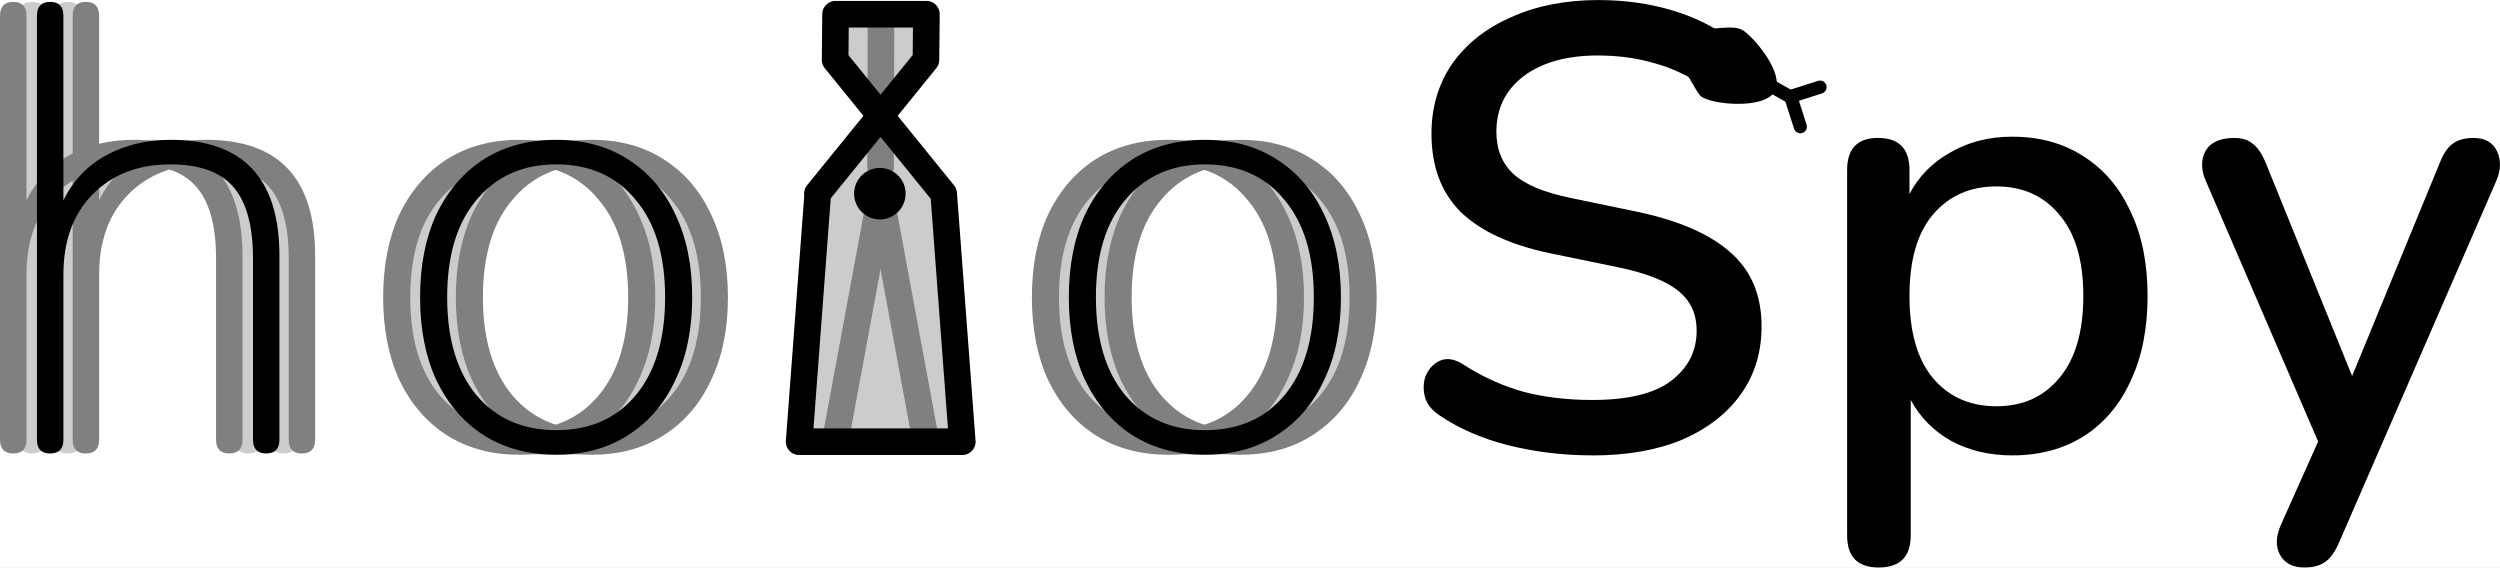
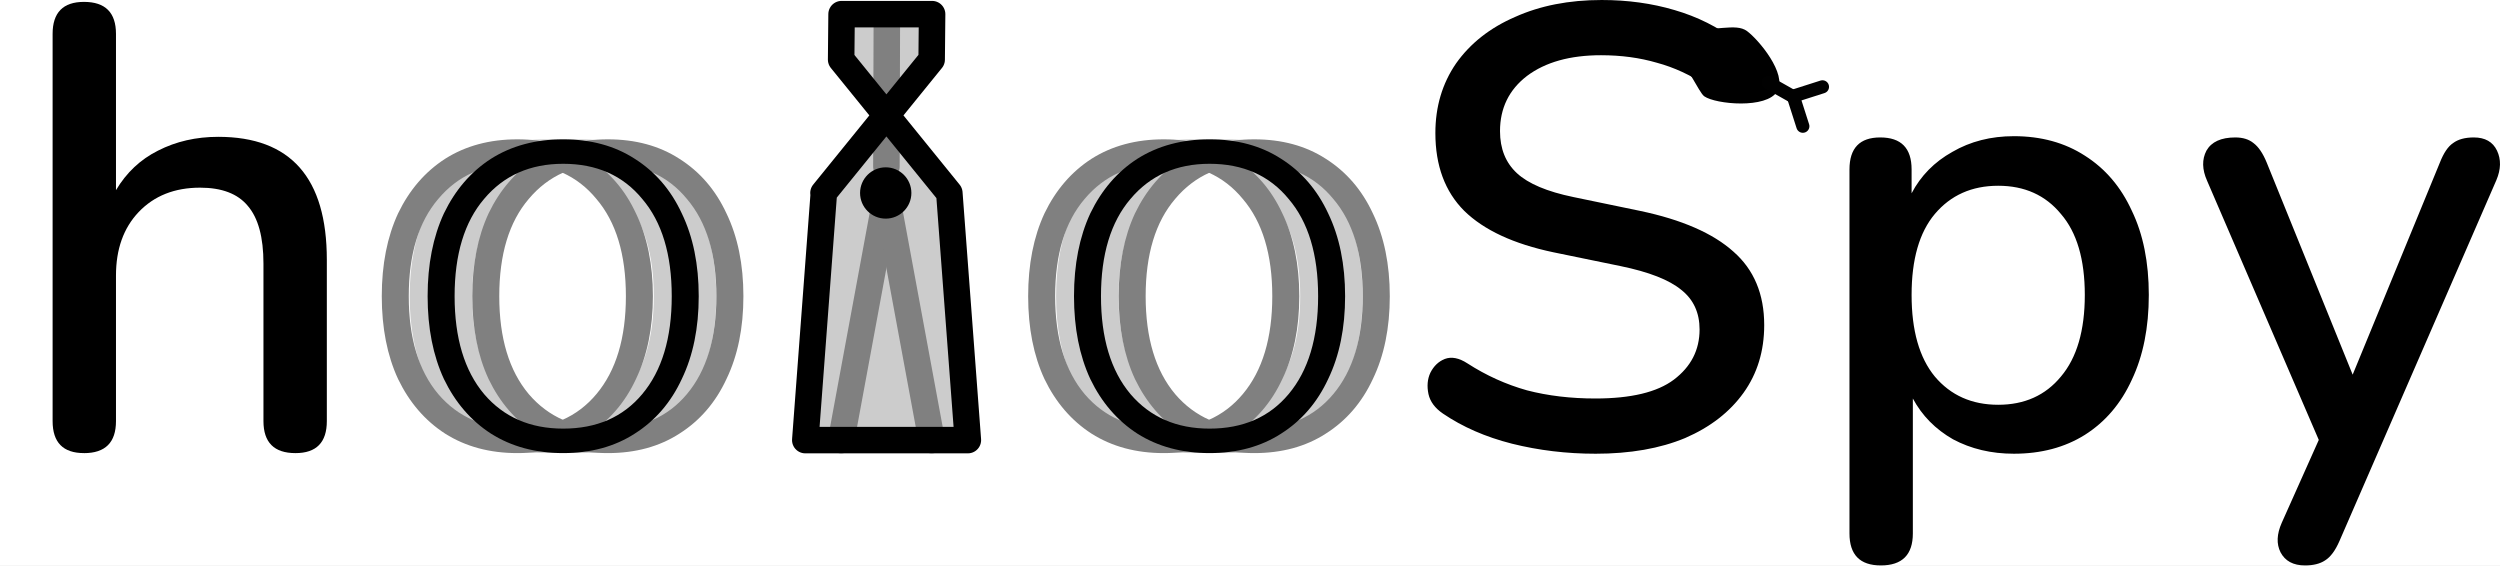
- <svg xmlns="http://www.w3.org/2000/svg" width="145.629mm" height="33.057mm" viewBox="0 0 145.629 33.057" version="1.1" id="svg1">
+ <svg xmlns="http://www.w3.org/2000/svg" width="146.158mm" height="33.057mm" viewBox="0 0 146.158 33.057" version="1.1" id="svg1">
  <defs id="defs1" />
-   <g id="layer1" transform="translate(-32.27917,-132.0271)">
-     <rect style="fill:#ffffff;stroke:none;stroke-width:1.536;stroke-linecap:round" id="rect18-1" width="145.629" height="33.057" x="32.279" y="132.027" />
-     <path style="font-weight:200;font-size:138.667px;line-height:1.25;font-family:Nunito;-inkscape-font-specification:'Nunito Ultra-Light';fill:#cccccc;stroke-width:0.265" d="m 36.225,158.443 c -0.514,0 -0.77,-0.269 -0.77,-0.807 v -24.692 c 0,-0.538 0.257,-0.807 0.77,-0.807 0.514,0 0.77,0.269 0.77,0.807 v 10.75 c 0.587,-1.174 1.431,-2.055 2.532,-2.642 1.101,-0.587 2.336,-0.881 3.706,-0.881 4.231,0 6.347,2.25 6.347,6.751 v 10.713 c 0,0.538 -0.257,0.807 -0.77,0.807 -0.514,0 -0.77,-0.269 -0.77,-0.807 v -10.566 c 0,-1.883 -0.379,-3.265 -1.137,-4.146 -0.758,-0.881 -1.981,-1.321 -3.669,-1.321 -1.883,0 -3.4,0.587 -4.549,1.761 -1.125,1.15 -1.688,2.703 -1.688,4.66 v 9.613 c 0,0.538 -0.257,0.807 -0.77,0.807 z m 29.474,0.073 c -1.614,0 -3.021,-0.379 -4.219,-1.137 -1.174,-0.758 -2.091,-1.822 -2.752,-3.192 -0.636,-1.37 -0.954,-2.984 -0.954,-4.843 0,-1.859 0.318,-3.473 0.954,-4.843 0.66,-1.37 1.578,-2.434 2.752,-3.192 1.199,-0.758 2.605,-1.137 4.219,-1.137 1.614,0 3.008,0.379 4.183,1.137 1.199,0.758 2.116,1.822 2.752,3.192 0.66,1.37 0.991,2.984 0.991,4.843 0,1.859 -0.33,3.473 -0.991,4.843 -0.636,1.37 -1.553,2.434 -2.752,3.192 -1.174,0.758 -2.568,1.137 -4.183,1.137 z m 0,-1.431 c 1.957,0 3.498,-0.673 4.623,-2.018 1.15,-1.37 1.724,-3.278 1.724,-5.723 0,-2.446 -0.575,-4.342 -1.724,-5.687 -1.125,-1.37 -2.666,-2.055 -4.623,-2.055 -1.932,0 -3.473,0.685 -4.623,2.055 -1.15,1.345 -1.724,3.241 -1.724,5.687 0,2.446 0.575,4.354 1.724,5.723 1.15,1.345 2.691,2.018 4.623,2.018 z m 37.79,1.431 c -1.614,0 -3.021,-0.379 -4.219,-1.137 -1.174,-0.758 -2.091,-1.822 -2.752,-3.192 -0.636,-1.37 -0.954,-2.984 -0.954,-4.843 0,-1.859 0.318,-3.473 0.954,-4.843 0.66,-1.37 1.578,-2.434 2.752,-3.192 1.198,-0.758 2.605,-1.137 4.219,-1.137 1.614,0 3.008,0.379 4.183,1.137 1.199,0.758 2.116,1.822 2.752,3.192 0.66,1.37 0.991,2.984 0.991,4.843 0,1.859 -0.33,3.473 -0.991,4.843 -0.636,1.37 -1.553,2.434 -2.752,3.192 -1.174,0.758 -2.568,1.137 -4.183,1.137 z m 0,-1.431 c 1.957,0 3.498,-0.673 4.623,-2.018 1.15,-1.37 1.724,-3.278 1.724,-5.723 0,-2.446 -0.575,-4.342 -1.724,-5.687 -1.125,-1.37 -2.666,-2.055 -4.623,-2.055 -1.932,0 -3.473,0.685 -4.623,2.055 -1.15,1.345 -1.724,3.241 -1.724,5.687 0,2.446 0.575,4.354 1.724,5.723 1.15,1.345 2.691,2.018 4.623,2.018 z" id="text4-3-8-3-1-63-4-5-9" aria-label="h o  o" />
-     <path style="font-weight:200;font-size:138.667px;line-height:1.25;font-family:Nunito;-inkscape-font-specification:'Nunito Ultra-Light';fill:#cccccc;stroke-width:0.265" d="m 34.152,158.443 c -0.514,0 -0.77,-0.269 -0.77,-0.807 V 132.944 c 0,-0.538 0.257,-0.807 0.77,-0.807 0.514,0 0.77,0.269 0.77,0.807 v 10.75 c 0.587,-1.174 1.431,-2.055 2.532,-2.642 1.101,-0.587 2.336,-0.881 3.706,-0.881 4.231,0 6.347,2.25 6.347,6.751 v 10.713 c 0,0.538 -0.257,0.807 -0.77,0.807 -0.514,0 -0.77,-0.269 -0.77,-0.807 v -10.566 c 0,-1.883 -0.379,-3.265 -1.137,-4.146 -0.758,-0.881 -1.981,-1.321 -3.669,-1.321 -1.883,0 -3.4,0.587 -4.549,1.761 -1.125,1.15 -1.688,2.703 -1.688,4.659 v 9.613 c 0,0.538 -0.257,0.807 -0.77,0.807 z m 29.474,0.073 c -1.614,0 -3.021,-0.379 -4.219,-1.137 -1.174,-0.758 -2.091,-1.822 -2.752,-3.192 -0.636,-1.37 -0.954,-2.984 -0.954,-4.843 0,-1.859 0.318,-3.473 0.954,-4.843 0.66,-1.37 1.578,-2.434 2.752,-3.192 1.199,-0.758 2.605,-1.137 4.219,-1.137 1.614,0 3.008,0.379 4.183,1.137 1.199,0.758 2.116,1.822 2.752,3.192 0.66,1.37 0.991,2.984 0.991,4.843 0,1.859 -0.33,3.473 -0.991,4.843 -0.636,1.37 -1.553,2.434 -2.752,3.192 -1.174,0.758 -2.568,1.137 -4.183,1.137 z m 0,-1.431 c 1.957,0 3.498,-0.673 4.623,-2.018 1.15,-1.37 1.724,-3.278 1.724,-5.723 0,-2.446 -0.575,-4.341 -1.724,-5.687 -1.125,-1.37 -2.666,-2.055 -4.623,-2.055 -1.932,0 -3.473,0.685 -4.623,2.055 -1.15,1.345 -1.724,3.241 -1.724,5.687 0,2.446 0.575,4.354 1.724,5.723 1.15,1.345 2.691,2.018 4.623,2.018 z m 37.79,1.431 c -1.614,0 -3.021,-0.379 -4.219,-1.137 -1.174,-0.758 -2.091,-1.822 -2.752,-3.192 -0.636,-1.37 -0.954,-2.984 -0.954,-4.843 0,-1.859 0.318,-3.473 0.954,-4.843 0.66,-1.37 1.578,-2.434 2.752,-3.192 1.198,-0.758 2.605,-1.137 4.219,-1.137 1.614,0 3.009,0.379 4.183,1.137 1.199,0.758 2.116,1.822 2.752,3.192 0.66,1.37 0.991,2.984 0.991,4.843 0,1.859 -0.33,3.473 -0.991,4.843 -0.636,1.37 -1.553,2.434 -2.752,3.192 -1.174,0.758 -2.568,1.137 -4.183,1.137 z m 0,-1.431 c 1.957,0 3.498,-0.673 4.623,-2.018 1.15,-1.37 1.724,-3.278 1.724,-5.723 0,-2.446 -0.575,-4.341 -1.724,-5.687 -1.125,-1.37 -2.666,-2.055 -4.623,-2.055 -1.932,0 -3.473,0.685 -4.623,2.055 -1.15,1.345 -1.724,3.241 -1.724,5.687 0,2.446 0.575,4.354 1.724,5.723 1.15,1.345 2.691,2.018 4.623,2.018 z" id="text4-3-8-3-1-63-4-5-7" aria-label="h o  o" />
-     <path style="font-weight:200;font-size:138.667px;line-height:1.25;font-family:Nunito;-inkscape-font-specification:'Nunito Ultra-Light';fill:#808080;stroke-width:0.265" d="m 33.05,158.443 c -0.514,0 -0.77,-0.269 -0.77,-0.807 v -24.692 c 0,-0.538 0.257,-0.807 0.77,-0.807 0.514,0 0.77,0.269 0.77,0.807 v 10.75 c 0.587,-1.174 1.431,-2.055 2.532,-2.642 1.101,-0.587 2.336,-0.881 3.706,-0.881 4.231,0 6.347,2.25 6.347,6.751 v 10.713 c 0,0.538 -0.257,0.807 -0.77,0.807 -0.514,0 -0.77,-0.269 -0.77,-0.807 v -10.566 c 0,-1.883 -0.379,-3.265 -1.137,-4.146 -0.758,-0.881 -1.981,-1.321 -3.669,-1.321 -1.883,0 -3.4,0.587 -4.549,1.761 -1.125,1.15 -1.688,2.703 -1.688,4.66 v 9.613 c 0,0.538 -0.257,0.807 -0.77,0.807 z m 29.474,0.073 c -1.614,0 -3.021,-0.379 -4.219,-1.137 -1.174,-0.758 -2.091,-1.822 -2.752,-3.192 -0.636,-1.37 -0.954,-2.984 -0.954,-4.843 0,-1.859 0.318,-3.473 0.954,-4.843 0.66,-1.37 1.578,-2.434 2.752,-3.192 1.199,-0.758 2.605,-1.137 4.219,-1.137 1.614,0 3.008,0.379 4.183,1.137 1.199,0.758 2.116,1.822 2.752,3.192 0.66,1.37 0.991,2.984 0.991,4.843 0,1.859 -0.33,3.473 -0.991,4.843 -0.636,1.37 -1.553,2.434 -2.752,3.192 -1.174,0.758 -2.568,1.137 -4.183,1.137 z m 0,-1.431 c 1.957,0 3.498,-0.673 4.623,-2.018 1.15,-1.37 1.724,-3.278 1.724,-5.723 0,-2.446 -0.575,-4.342 -1.724,-5.687 -1.125,-1.37 -2.666,-2.055 -4.623,-2.055 -1.932,0 -3.473,0.685 -4.623,2.055 -1.15,1.345 -1.724,3.241 -1.724,5.687 0,2.446 0.575,4.354 1.724,5.723 1.15,1.345 2.691,2.018 4.623,2.018 z m 37.79,1.431 c -1.614,0 -3.021,-0.379 -4.219,-1.137 -1.174,-0.758 -2.091,-1.822 -2.752,-3.192 -0.636,-1.37 -0.954,-2.984 -0.954,-4.843 0,-1.859 0.318,-3.473 0.954,-4.843 0.66,-1.37 1.578,-2.434 2.752,-3.192 1.198,-0.758 2.605,-1.137 4.219,-1.137 1.614,0 3.008,0.379 4.183,1.137 1.199,0.758 2.116,1.822 2.752,3.192 0.66,1.37 0.991,2.984 0.991,4.843 0,1.859 -0.33,3.473 -0.991,4.843 -0.636,1.37 -1.553,2.434 -2.752,3.192 -1.174,0.758 -2.568,1.137 -4.183,1.137 z m 0,-1.431 c 1.957,0 3.498,-0.673 4.623,-2.018 1.15,-1.37 1.724,-3.278 1.724,-5.723 0,-2.446 -0.575,-4.342 -1.724,-5.687 -1.125,-1.37 -2.666,-2.055 -4.623,-2.055 -1.932,0 -3.473,0.685 -4.623,2.055 -1.15,1.345 -1.724,3.241 -1.724,5.687 0,2.446 0.575,4.354 1.724,5.723 1.15,1.345 2.691,2.018 4.623,2.018 z" id="text4-3-8-3-1-63-4-5" aria-label="h o  o" />
-     <path style="font-weight:200;font-size:138.667px;line-height:1.25;font-family:Nunito;-inkscape-font-specification:'Nunito Ultra-Light';fill:#808080;stroke-width:0.265" d="m 37.283,158.443 c -0.514,0 -0.77,-0.269 -0.77,-0.807 v -24.692 c 0,-0.538 0.257,-0.807 0.77,-0.807 0.514,0 0.77,0.269 0.77,0.807 v 10.75 c 0.587,-1.174 1.431,-2.055 2.532,-2.642 1.101,-0.587 2.336,-0.881 3.706,-0.881 4.231,0 6.347,2.25 6.347,6.751 v 10.713 c 0,0.538 -0.257,0.807 -0.77,0.807 -0.514,0 -0.77,-0.269 -0.77,-0.807 v -10.566 c 0,-1.883 -0.379,-3.265 -1.137,-4.146 -0.758,-0.881 -1.981,-1.321 -3.669,-1.321 -1.883,0 -3.4,0.587 -4.549,1.761 -1.125,1.15 -1.688,2.703 -1.688,4.66 v 9.613 c 0,0.538 -0.257,0.807 -0.77,0.807 z m 29.474,0.073 c -1.614,0 -3.021,-0.379 -4.219,-1.137 -1.174,-0.758 -2.091,-1.822 -2.752,-3.192 -0.636,-1.37 -0.954,-2.984 -0.954,-4.843 0,-1.859 0.318,-3.473 0.954,-4.843 0.66,-1.37 1.578,-2.434 2.752,-3.192 1.199,-0.758 2.605,-1.137 4.219,-1.137 1.614,0 3.008,0.379 4.183,1.137 1.199,0.758 2.116,1.822 2.752,3.192 0.66,1.37 0.991,2.984 0.991,4.843 0,1.859 -0.33,3.473 -0.991,4.843 -0.636,1.37 -1.553,2.434 -2.752,3.192 -1.174,0.758 -2.568,1.137 -4.183,1.137 z m 0,-1.431 c 1.957,0 3.498,-0.673 4.623,-2.018 1.15,-1.37 1.724,-3.278 1.724,-5.723 0,-2.446 -0.575,-4.342 -1.724,-5.687 -1.125,-1.37 -2.666,-2.055 -4.623,-2.055 -1.932,0 -3.473,0.685 -4.623,2.055 -1.15,1.345 -1.724,3.241 -1.724,5.687 0,2.446 0.575,4.354 1.724,5.723 1.15,1.345 2.691,2.018 4.623,2.018 z m 37.79,1.431 c -1.614,0 -3.021,-0.379 -4.219,-1.137 -1.174,-0.758 -2.091,-1.822 -2.752,-3.192 -0.636,-1.37 -0.954,-2.984 -0.954,-4.843 0,-1.859 0.318,-3.473 0.954,-4.843 0.66,-1.37 1.578,-2.434 2.752,-3.192 1.199,-0.758 2.605,-1.137 4.219,-1.137 1.614,0 3.009,0.379 4.183,1.137 1.198,0.758 2.116,1.822 2.752,3.192 0.66,1.37 0.991,2.984 0.991,4.843 0,1.859 -0.33,3.473 -0.991,4.843 -0.636,1.37 -1.553,2.434 -2.752,3.192 -1.174,0.758 -2.568,1.137 -4.183,1.137 z m 0,-1.431 c 1.957,0 3.498,-0.673 4.623,-2.018 1.15,-1.37 1.724,-3.278 1.724,-5.723 0,-2.446 -0.575,-4.342 -1.724,-5.687 -1.125,-1.37 -2.666,-2.055 -4.623,-2.055 -1.932,0 -3.473,0.685 -4.623,2.055 -1.15,1.345 -1.724,3.241 -1.724,5.687 0,2.446 0.575,4.354 1.724,5.723 1.15,1.345 2.691,2.018 4.623,2.018 z" id="text4-3-8-3-1-6-5-0-3" aria-label="h o  o" />
-     <g id="g3-6-6-6-8-9" transform="rotate(12.25223,394.6362,148.8929)" style="fill:#000000">
-       <path class="cls-3" d="m 139.107,192.586 c -0.384,1.151 -3.355,1.508 -4.104,1.195 -0.389,-0.161 -1.361,-1.686 -2.091,-1.686 -0.458,0 -0.587,-0.34 -0.965,-0.287 v -0.958 c 0.41,-0.029 1.162,-0.778 1.289,-0.794 1.564,-0.069 2.63,-0.878 3.395,-0.534 0.765,0.344 2.841,1.944 2.476,3.063 z" id="path14-8-4-2-1-4-1" style="fill:#000000;stroke-width:0.265" />
-       <path id="line14-0-3-9-5-3-2" style="stroke:#010101;stroke-width:0.767px;stroke-linecap:round;stroke-miterlimit:10" class="cls-4" d="m 138.483,192.203 1.564,0.484" />
-       <path id="line15-2-3-1-5-1-7" style="stroke:#010101;stroke-width:0.767px;stroke-linecap:round;stroke-miterlimit:10" class="cls-4" d="m 141.634,191.771 -1.587,0.915" />
-       <path id="line16-1-3-2-4-4-0" style="stroke:#010101;stroke-width:0.767px;stroke-linecap:round;stroke-miterlimit:10" class="cls-4" d="m 141.002,194.266 -0.915,-1.585" />
-     </g>
-     <g id="g2-93" style="fill:#000000" transform="matrix(0.2645833,0,0,0.2645833,38.36458,-25.66467)">
-       <g id="g4" transform="translate(3.2110628e-6,0.00184378)">
-         <path style="fill:#cccccc;stroke:#000000;stroke-width:1px;stroke-linecap:butt;stroke-linejoin:miter;stroke-opacity:1" d="m 160.718,598.596 h 20 l -0.097,10.044 -23.825,29.469 -4.097,54.604 h 35.922 l -4.097,-54.604 -23.903,-29.469 z" id="path1" />
-         <path style="fill:#000000;stroke:#808080;stroke-width:5.858;stroke-linecap:round;stroke-linejoin:miter;stroke-dasharray:none;stroke-opacity:1" d="m 170.862,632.782 0.097,-32.153" id="path2-0-2-6-2-5-2-6-6" />
-         <path style="fill:#000000;stroke:#808080;stroke-width:5.858;stroke-linecap:round;stroke-linejoin:miter;stroke-dasharray:none;stroke-opacity:1" d="m 160.862,693.244 10.097,-54.604" id="path2-0-2-7-5-0-7" />
-         <path style="fill:#000000;stroke:#808080;stroke-width:5.858;stroke-linecap:round;stroke-linejoin:miter;stroke-dasharray:none;stroke-opacity:1" d="m 180.862,693.244 -10.097,-54.604" id="path2-0-2-7-2-6-6-92" />
-         <path id="path1-4-2-7" style="stroke:#000000;stroke-width:3.157;stroke-linecap:round" d="m 174.803,638.64 a 4.091,4.091 0 0 1 -4.091,4.091 4.091,4.091 0 0 1 -4.091,-4.091 4.091,4.091 0 0 1 4.091,-4.091 4.091,4.091 0 0 1 4.091,4.091 z" />
-         <path id="path2-0-2-7-2-3-9-4-5-6-6-9" style="fill:#000000;stroke:#000000;stroke-width:5.858;stroke-linecap:round;stroke-linejoin:miter;stroke-dasharray:none;stroke-opacity:1" d="m 180.959,599.127 h -20 m -0.097,10.044 0.097,-10.044 m 19.903,10.044 0.097,-10.044 m 7.903,94.116 h -35.921 m -0.001,0 4.097,-54.604 m 31.825,54.604 -4.097,-54.604 m 0,0 -23.903,-29.469 m -3.903,29.469 23.903,-29.469" />
+   <g id="layer1" transform="translate(-89.42917,-160.8667)">
+     <g id="g2" transform="translate(-128.7882,-162.7188)">
+       <rect style="fill:#ffffff;stroke:none;stroke-width:1.539;stroke-linecap:round" id="rect18-1-3" width="146.158" height="33.057" x="218.217" y="323.585" />
+       <path style="font-weight:600;font-size:36.689px;line-height:1.25;font-family:Nunito;-inkscape-font-specification:'Nunito Semi-Bold';stroke-width:0.265" d="m 223.127,350.075 q -1.834,0 -1.834,-1.871 v -22.637 q 0,-1.871 1.834,-1.871 1.871,0 1.871,1.871 v 9.136 q 0.917,-1.541 2.458,-2.311 1.578,-0.807 3.522,-0.807 6.347,0 6.347,7.191 v 9.429 q 0,1.871 -1.834,1.871 -1.871,0 -1.871,-1.871 v -9.209 q 0,-2.311 -0.917,-3.375 -0.881,-1.064 -2.788,-1.064 -2.238,0 -3.596,1.431 -1.321,1.394 -1.321,3.706 v 8.512 q 0,1.871 -1.871,1.871 z" id="text4-3-8-3-1" aria-label="h" />
+       <path style="font-weight:200;font-size:138.667px;line-height:1.25;font-family:Nunito;-inkscape-font-specification:'Nunito Ultra-Light';fill:#cccccc;stroke-width:0.265" d="m 252.166,350.075 c -1.614,0 -3.021,-0.379 -4.219,-1.137 -1.174,-0.758 -2.091,-1.822 -2.752,-3.192 -0.636,-1.37 -0.954,-2.984 -0.954,-4.843 0,-1.859 0.318,-3.473 0.954,-4.843 0.66,-1.37 1.578,-2.434 2.752,-3.192 1.198,-0.758 2.605,-1.137 4.219,-1.137 1.614,0 3.009,0.379 4.183,1.137 1.199,0.758 2.116,1.822 2.752,3.192 0.66,1.37 0.991,2.984 0.991,4.843 0,1.859 -0.33,3.473 -0.991,4.843 -0.636,1.37 -1.553,2.434 -2.752,3.192 -1.174,0.758 -2.568,1.137 -4.183,1.137 z m 0,-1.431 c 1.957,0 3.498,-0.673 4.623,-2.018 1.15,-1.37 1.724,-3.278 1.724,-5.723 0,-2.446 -0.575,-4.342 -1.724,-5.687 -1.125,-1.37 -2.666,-2.055 -4.623,-2.055 -1.932,0 -3.473,0.685 -4.623,2.055 -1.15,1.345 -1.724,3.241 -1.724,5.687 0,2.446 0.575,4.354 1.724,5.723 1.15,1.345 2.691,2.018 4.623,2.018 z m 37.79,1.431 c -1.614,0 -3.021,-0.379 -4.219,-1.137 -1.174,-0.758 -2.091,-1.822 -2.752,-3.192 -0.636,-1.37 -0.954,-2.984 -0.954,-4.843 0,-1.859 0.318,-3.473 0.954,-4.843 0.66,-1.37 1.578,-2.434 2.752,-3.192 1.198,-0.758 2.605,-1.137 4.219,-1.137 1.614,0 3.008,0.379 4.183,1.137 1.199,0.758 2.116,1.822 2.752,3.192 0.66,1.37 0.991,2.984 0.991,4.843 0,1.859 -0.33,3.473 -0.991,4.843 -0.636,1.37 -1.553,2.434 -2.752,3.192 -1.174,0.758 -2.568,1.137 -4.183,1.137 z m 0,-1.431 c 1.957,0 3.498,-0.673 4.623,-2.018 1.15,-1.37 1.724,-3.278 1.724,-5.723 0,-2.446 -0.575,-4.342 -1.724,-5.687 -1.125,-1.37 -2.666,-2.055 -4.623,-2.055 -1.932,0 -3.473,0.685 -4.623,2.055 -1.15,1.345 -1.724,3.241 -1.724,5.687 0,2.446 0.575,4.354 1.724,5.723 1.15,1.345 2.691,2.018 4.623,2.018 z" id="text4-3-8-3-1-63-4-5-9-5" aria-label="h o  o" />
+       <path style="font-weight:200;font-size:138.667px;line-height:1.25;font-family:Nunito;-inkscape-font-specification:'Nunito Ultra-Light';fill:#cccccc;stroke-width:0.265" d="m 250.094,350.075 c -1.614,0 -3.021,-0.379 -4.219,-1.137 -1.174,-0.758 -2.091,-1.822 -2.752,-3.192 -0.636,-1.37 -0.954,-2.984 -0.954,-4.843 0,-1.859 0.318,-3.473 0.954,-4.843 0.66,-1.37 1.578,-2.434 2.752,-3.192 1.199,-0.758 2.605,-1.137 4.219,-1.137 1.614,0 3.008,0.379 4.183,1.137 1.199,0.758 2.116,1.822 2.752,3.192 0.66,1.37 0.991,2.984 0.991,4.843 0,1.859 -0.33,3.473 -0.991,4.843 -0.636,1.37 -1.553,2.434 -2.752,3.192 -1.174,0.758 -2.568,1.137 -4.183,1.137 z m 0,-1.431 c 1.957,0 3.498,-0.673 4.623,-2.018 1.15,-1.37 1.724,-3.278 1.724,-5.723 0,-2.446 -0.575,-4.341 -1.724,-5.687 -1.125,-1.37 -2.666,-2.055 -4.623,-2.055 -1.932,0 -3.473,0.685 -4.623,2.055 -1.15,1.345 -1.724,3.241 -1.724,5.687 0,2.446 0.575,4.354 1.724,5.723 1.15,1.345 2.691,2.018 4.623,2.018 z m 37.79,1.431 c -1.614,0 -3.021,-0.379 -4.219,-1.137 -1.174,-0.758 -2.091,-1.822 -2.752,-3.192 -0.636,-1.37 -0.954,-2.984 -0.954,-4.843 0,-1.859 0.318,-3.473 0.954,-4.843 0.66,-1.37 1.578,-2.434 2.752,-3.192 1.198,-0.758 2.605,-1.137 4.219,-1.137 1.614,0 3.009,0.379 4.183,1.137 1.199,0.758 2.116,1.822 2.752,3.192 0.66,1.37 0.991,2.984 0.991,4.843 0,1.859 -0.33,3.473 -0.991,4.843 -0.636,1.37 -1.553,2.434 -2.752,3.192 -1.174,0.758 -2.568,1.137 -4.183,1.137 z m 0,-1.431 c 1.957,0 3.498,-0.673 4.623,-2.018 1.15,-1.37 1.724,-3.278 1.724,-5.723 0,-2.446 -0.575,-4.341 -1.724,-5.687 -1.125,-1.37 -2.666,-2.055 -4.623,-2.055 -1.932,0 -3.473,0.685 -4.623,2.055 -1.15,1.345 -1.724,3.241 -1.724,5.687 0,2.446 0.575,4.354 1.724,5.723 1.15,1.345 2.691,2.018 4.623,2.018 z" id="text4-3-8-3-1-63-4-5-7-9" aria-label="h o  o" />
+       <path style="font-weight:200;font-size:138.667px;line-height:1.25;font-family:Nunito;-inkscape-font-specification:'Nunito Ultra-Light';fill:#808080;stroke-width:0.265" d="m 248.462,350.075 c -1.614,0 -3.021,-0.379 -4.219,-1.137 -1.174,-0.758 -2.091,-1.822 -2.752,-3.192 -0.636,-1.37 -0.954,-2.984 -0.954,-4.843 0,-1.859 0.318,-3.473 0.954,-4.843 0.66,-1.37 1.578,-2.434 2.752,-3.192 1.198,-0.758 2.605,-1.137 4.219,-1.137 1.614,0 3.008,0.379 4.183,1.137 1.199,0.758 2.116,1.822 2.752,3.192 0.66,1.37 0.991,2.984 0.991,4.843 0,1.859 -0.33,3.473 -0.991,4.843 -0.636,1.37 -1.553,2.434 -2.752,3.192 -1.174,0.758 -2.568,1.137 -4.183,1.137 z m 0,-1.431 c 1.957,0 3.498,-0.673 4.623,-2.018 1.15,-1.37 1.724,-3.278 1.724,-5.723 0,-2.446 -0.575,-4.342 -1.724,-5.687 -1.125,-1.37 -2.666,-2.055 -4.623,-2.055 -1.932,0 -3.473,0.685 -4.623,2.055 -1.15,1.345 -1.724,3.241 -1.724,5.687 0,2.446 0.575,4.354 1.724,5.723 1.15,1.345 2.691,2.018 4.623,2.018 z m 37.79,1.431 c -1.614,0 -3.021,-0.379 -4.219,-1.137 -1.174,-0.758 -2.091,-1.822 -2.752,-3.192 -0.636,-1.37 -0.954,-2.984 -0.954,-4.843 0,-1.859 0.318,-3.473 0.954,-4.843 0.66,-1.37 1.578,-2.434 2.752,-3.192 1.198,-0.758 2.605,-1.137 4.219,-1.137 1.614,0 3.008,0.379 4.183,1.137 1.199,0.758 2.116,1.822 2.752,3.192 0.66,1.37 0.991,2.984 0.991,4.843 0,1.859 -0.33,3.473 -0.991,4.843 -0.636,1.37 -1.553,2.434 -2.752,3.192 -1.174,0.758 -2.568,1.137 -4.183,1.137 z m 0,-1.431 c 1.957,0 3.498,-0.673 4.623,-2.018 1.15,-1.37 1.724,-3.278 1.724,-5.723 0,-2.446 -0.575,-4.342 -1.724,-5.687 -1.125,-1.37 -2.666,-2.055 -4.623,-2.055 -1.932,0 -3.473,0.685 -4.623,2.055 -1.15,1.345 -1.724,3.241 -1.724,5.687 0,2.446 0.575,4.354 1.724,5.723 1.15,1.345 2.691,2.018 4.623,2.018 z" id="text4-3-8-3-1-63-4-5-2" aria-label="h o  o" />
+       <path style="font-weight:200;font-size:138.667px;line-height:1.25;font-family:Nunito;-inkscape-font-specification:'Nunito Ultra-Light';fill:#808080;stroke-width:0.265" d="m 253.753,350.075 c -1.614,0 -3.021,-0.379 -4.219,-1.137 -1.174,-0.758 -2.091,-1.822 -2.752,-3.192 -0.636,-1.37 -0.954,-2.984 -0.954,-4.843 0,-1.859 0.318,-3.473 0.954,-4.843 0.66,-1.37 1.578,-2.434 2.752,-3.192 1.199,-0.758 2.605,-1.137 4.219,-1.137 1.614,0 3.009,0.379 4.183,1.137 1.199,0.758 2.116,1.822 2.752,3.192 0.66,1.37 0.991,2.984 0.991,4.843 0,1.859 -0.33,3.473 -0.991,4.843 -0.636,1.37 -1.553,2.434 -2.752,3.192 -1.174,0.758 -2.568,1.137 -4.183,1.137 z m 0,-1.431 c 1.957,0 3.498,-0.673 4.623,-2.018 1.15,-1.37 1.724,-3.278 1.724,-5.723 0,-2.446 -0.575,-4.342 -1.724,-5.687 -1.125,-1.37 -2.666,-2.055 -4.623,-2.055 -1.932,0 -3.473,0.685 -4.623,2.055 -1.15,1.345 -1.724,3.241 -1.724,5.687 0,2.446 0.575,4.354 1.724,5.723 1.15,1.345 2.691,2.018 4.623,2.018 z m 37.79,1.431 c -1.614,0 -3.021,-0.379 -4.219,-1.137 -1.174,-0.758 -2.091,-1.822 -2.752,-3.192 -0.636,-1.37 -0.954,-2.984 -0.954,-4.843 0,-1.859 0.318,-3.473 0.954,-4.843 0.66,-1.37 1.578,-2.434 2.752,-3.192 1.199,-0.758 2.605,-1.137 4.219,-1.137 1.614,0 3.009,0.379 4.183,1.137 1.198,0.758 2.116,1.822 2.752,3.192 0.66,1.37 0.991,2.984 0.991,4.843 0,1.859 -0.33,3.473 -0.991,4.843 -0.636,1.37 -1.553,2.434 -2.752,3.192 -1.174,0.758 -2.568,1.137 -4.183,1.137 z m 0,-1.431 c 1.957,0 3.498,-0.673 4.623,-2.018 1.15,-1.37 1.724,-3.278 1.724,-5.723 0,-2.446 -0.575,-4.342 -1.724,-5.687 -1.125,-1.37 -2.666,-2.055 -4.623,-2.055 -1.932,0 -3.473,0.685 -4.623,2.055 -1.15,1.345 -1.724,3.241 -1.724,5.687 0,2.446 0.575,4.354 1.724,5.723 1.15,1.345 2.691,2.018 4.623,2.018 z" id="text4-3-8-3-1-6-5-0-3-2" aria-label="h o  o" />
+       <g id="text4-3-8-3-6-8-5-8" style="font-weight:200;font-size:138.667px;line-height:1.25;font-family:Nunito;-inkscape-font-specification:'Nunito Ultra-Light';fill:#000000;stroke-width:1" aria-label="h o  oSpy" transform="matrix(0.2645833,0,0,0.2645833,224.832,165.8937)">
+         <path d="m 99.44,696.118 c -6.101,0 -11.417,-1.433 -15.947,-4.299 -4.437,-2.866 -7.904,-6.887 -10.4,-12.064 -2.404,-5.177 -3.605,-11.278 -3.605,-18.304 0,-7.026 1.202,-13.127 3.605,-18.304 2.496,-5.177 5.963,-9.198 10.4,-12.064 4.53,-2.866 9.845,-4.299 15.947,-4.299 6.101,0 11.371,1.433 15.808,4.299 4.53,2.866 7.996,6.887 10.4,12.064 2.496,5.177 3.744,11.278 3.744,18.304 0,7.026 -1.248,13.127 -3.744,18.304 -2.404,5.177 -5.87,9.198 -10.4,12.064 -4.437,2.866 -9.707,4.299 -15.808,4.299 z m 0,-5.408 c 7.396,0 13.22,-2.542 17.472,-7.627 4.345,-5.177 6.517,-12.388 6.517,-21.632 0,-9.244 -2.172,-16.409 -6.517,-21.493 -4.252,-5.177 -10.076,-7.765 -17.472,-7.765 -7.303,0 -13.127,2.588 -17.472,7.765 -4.345,5.084 -6.517,12.249 -6.517,21.493 0,9.244 2.172,16.455 6.517,21.632 4.345,5.084 10.169,7.627 17.472,7.627 z m 142.827,5.408 c -6.101,0 -11.417,-1.433 -15.947,-4.299 -4.437,-2.866 -7.904,-6.887 -10.4,-12.064 -2.404,-5.177 -3.605,-11.278 -3.605,-18.304 0,-7.026 1.202,-13.127 3.605,-18.304 2.496,-5.177 5.963,-9.198 10.4,-12.064 4.53,-2.866 9.845,-4.299 15.947,-4.299 6.101,0 11.371,1.433 15.808,4.299 4.53,2.866 7.996,6.887 10.4,12.064 2.496,5.177 3.744,11.278 3.744,18.304 0,7.026 -1.248,13.127 -3.744,18.304 -2.404,5.177 -5.87,9.198 -10.4,12.064 -4.437,2.866 -9.707,4.299 -15.808,4.299 z m 0,-5.408 c 7.396,0 13.22,-2.542 17.472,-7.627 4.345,-5.177 6.517,-12.388 6.517,-21.632 0,-9.244 -2.172,-16.409 -6.517,-21.493 -4.252,-5.177 -10.076,-7.765 -17.472,-7.765 -7.303,0 -13.127,2.588 -17.472,7.765 -4.345,5.084 -6.517,12.249 -6.517,21.493 0,9.244 2.172,16.455 6.517,21.632 4.345,5.084 10.169,7.627 17.472,7.627 z" id="path12-6-9" />
+         <path style="font-weight:600;-inkscape-font-specification:'Nunito Semi-Bold'" d="m 327.526,696.257 c -6.379,0 -12.526,-0.74 -18.443,-2.219 -5.824,-1.479 -10.908,-3.698 -15.253,-6.656 -1.756,-1.202 -2.82,-2.635 -3.189,-4.299 -0.37,-1.756 -0.231,-3.328 0.416,-4.715 0.74,-1.479 1.803,-2.496 3.189,-3.051 1.479,-0.555 3.143,-0.231 4.992,0.971 4.16,2.681 8.551,4.668 13.173,5.963 4.622,1.202 9.66,1.803 15.115,1.803 7.858,0 13.636,-1.387 17.333,-4.16 3.79,-2.866 5.685,-6.564 5.685,-11.093 0,-3.698 -1.34,-6.61 -4.021,-8.736 -2.681,-2.219 -7.164,-3.975 -13.451,-5.269 l -14.837,-3.051 c -8.782,-1.849 -15.346,-4.9 -19.691,-9.152 -4.252,-4.252 -6.379,-9.984 -6.379,-17.195 0,-5.824 1.525,-10.955 4.576,-15.392 3.143,-4.437 7.488,-7.858 13.035,-10.261 5.547,-2.496 11.925,-3.744 19.136,-3.744 5.732,0 11.093,0.74 16.085,2.219 5.084,1.479 9.614,3.744 13.589,6.795 1.572,1.109 2.496,2.45 2.773,4.021 0.277,1.572 0.046,3.051 -0.693,4.437 -0.74,1.294 -1.849,2.172 -3.328,2.635 -1.479,0.462 -3.189,0.092 -5.131,-1.109 -3.605,-2.404 -7.303,-4.114 -11.093,-5.131 -3.79,-1.109 -7.904,-1.664 -12.341,-1.664 -6.841,0 -12.295,1.525 -16.363,4.576 -3.975,3.051 -5.963,7.118 -5.963,12.203 0,3.883 1.248,6.98 3.744,9.291 2.496,2.311 6.656,4.068 12.48,5.269 l 14.699,3.051 c 9.244,1.941 16.132,4.946 20.661,9.013 4.53,3.975 6.795,9.383 6.795,16.224 0,5.732 -1.525,10.724 -4.576,14.976 -3.051,4.252 -7.349,7.58 -12.896,9.984 -5.547,2.311 -12.156,3.467 -19.829,3.467 z m 63.072,24.683 c -4.622,0 -6.933,-2.357 -6.933,-7.072 v -80.427 c 0,-4.715 2.265,-7.072 6.795,-7.072 4.622,0 6.933,2.357 6.933,7.072 v 5.269 c 2.034,-3.883 5.038,-6.933 9.013,-9.152 3.975,-2.311 8.505,-3.467 13.589,-3.467 6.009,0 11.232,1.433 15.669,4.299 4.53,2.866 7.996,6.933 10.4,12.203 2.496,5.177 3.744,11.371 3.744,18.581 0,7.211 -1.248,13.451 -3.744,18.72 -2.404,5.269 -5.87,9.337 -10.4,12.203 -4.437,2.773 -9.66,4.16 -15.669,4.16 -4.992,0 -9.476,-1.063 -13.451,-3.189 -3.883,-2.219 -6.841,-5.223 -8.875,-9.013 v 29.813 c 0,4.715 -2.357,7.072 -7.072,7.072 z m 25.931,-35.499 c 5.824,0 10.446,-2.08 13.867,-6.24 3.513,-4.16 5.269,-10.169 5.269,-18.027 0,-7.858 -1.756,-13.82 -5.269,-17.888 -3.42,-4.16 -8.043,-6.24 -13.867,-6.24 -5.824,0 -10.492,2.08 -14.005,6.24 -3.42,4.068 -5.131,10.03 -5.131,17.888 0,7.858 1.71,13.867 5.131,18.027 3.513,4.16 8.181,6.24 14.005,6.24 z m 67.787,35.499 c -2.588,0 -4.391,-0.971 -5.408,-2.912 -0.924,-1.849 -0.832,-4.021 0.277,-6.517 l 8.181,-18.304 -24.683,-57.269 c -1.109,-2.496 -1.156,-4.715 -0.139,-6.656 1.109,-1.941 3.236,-2.912 6.379,-2.912 1.664,0 3.004,0.416 4.021,1.248 1.109,0.832 2.08,2.265 2.912,4.299 l 18.997,46.869 19.275,-46.869 c 0.832,-2.126 1.803,-3.559 2.912,-4.299 1.109,-0.832 2.635,-1.248 4.576,-1.248 2.496,0 4.206,0.971 5.131,2.912 0.924,1.941 0.878,4.114 -0.139,6.517 l -34.667,79.734 c -0.924,2.126 -1.988,3.559 -3.189,4.299 -1.109,0.74 -2.588,1.109 -4.437,1.109 z" id="path13-2-7" />
+       </g>
+       <g id="g3-6-6-6-8-9-3" transform="rotate(12.25223,-404.509,1113.335)" style="fill:#000000">
+         <path class="cls-3" d="m 139.107,192.586 c -0.384,1.151 -3.355,1.508 -4.104,1.195 -0.389,-0.161 -1.361,-1.686 -2.091,-1.686 -0.458,0 -0.587,-0.34 -0.965,-0.287 v -0.958 c 0.41,-0.029 1.162,-0.778 1.289,-0.794 1.564,-0.069 2.63,-0.878 3.395,-0.534 0.765,0.344 2.841,1.944 2.476,3.063 z" id="path14-8-4-2-1-4-1-6" style="fill:#000000;stroke-width:0.265" />
+         <path id="line14-0-3-9-5-3-2-1" style="stroke:#010101;stroke-width:0.767px;stroke-linecap:round;stroke-miterlimit:10" class="cls-4" d="m 138.483,192.203 1.564,0.484" />
+         <path id="line15-2-3-1-5-1-7-2" style="stroke:#010101;stroke-width:0.767px;stroke-linecap:round;stroke-miterlimit:10" class="cls-4" d="m 141.634,191.771 -1.587,0.915" />
+         <path id="line16-1-3-2-4-4-0-9" style="stroke:#010101;stroke-width:0.767px;stroke-linecap:round;stroke-miterlimit:10" class="cls-4" d="m 141.002,194.266 -0.915,-1.585" />
+       </g>
+       <g id="g2-93-3" style="fill:#000000" transform="matrix(0.2645833,0,0,0.2645833,224.832,165.8937)">
+         <g id="g4-1" transform="translate(3.2110628e-6,0.00184378)">
+           <path style="fill:#cccccc;stroke:#000000;stroke-width:1px;stroke-linecap:butt;stroke-linejoin:miter;stroke-opacity:1" d="m 160.718,598.596 h 20 l -0.097,10.044 -23.825,29.469 -4.097,54.604 h 35.922 l -4.097,-54.604 -23.903,-29.469 z" id="path1-9" />
+           <path style="fill:#000000;stroke:#808080;stroke-width:5.858;stroke-linecap:round;stroke-linejoin:miter;stroke-dasharray:none;stroke-opacity:1" d="m 170.862,632.782 0.097,-32.153" id="path2-0-2-6-2-5-2-6-6-47" />
+           <path style="fill:#000000;stroke:#808080;stroke-width:5.858;stroke-linecap:round;stroke-linejoin:miter;stroke-dasharray:none;stroke-opacity:1" d="m 160.862,693.244 10.097,-54.604" id="path2-0-2-7-5-0-7-8" />
+           <path style="fill:#000000;stroke:#808080;stroke-width:5.858;stroke-linecap:round;stroke-linejoin:miter;stroke-dasharray:none;stroke-opacity:1" d="m 180.862,693.244 -10.097,-54.604" id="path2-0-2-7-2-6-6-92-4" />
+           <path id="path1-4-2-7-50" style="stroke:#000000;stroke-width:3.157;stroke-linecap:round" d="m 174.803,638.64 a 4.091,4.091 0 0 1 -4.091,4.091 4.091,4.091 0 0 1 -4.091,-4.091 4.091,4.091 0 0 1 4.091,-4.091 4.091,4.091 0 0 1 4.091,4.091 z" />
+           <path id="path2-0-2-7-2-3-9-4-5-6-6-9-3" style="fill:#000000;stroke:#000000;stroke-width:5.858;stroke-linecap:round;stroke-linejoin:miter;stroke-dasharray:none;stroke-opacity:1" d="m 180.959,599.127 h -20 m -0.097,10.044 0.097,-10.044 m 19.903,10.044 0.097,-10.044 m 7.903,94.116 h -35.921 m -0.001,0 4.097,-54.604 m 31.825,54.604 -4.097,-54.604 m 0,0 -23.903,-29.469 m -3.903,29.469 23.903,-29.469" />
+         </g>
      </g>
    </g>
-     <path d="m 35.201,158.443 c -0.514,0 -0.77,-0.269 -0.77,-0.807 V 132.944 c 0,-0.538 0.257,-0.807 0.77,-0.807 0.514,0 0.77,0.269 0.77,0.807 v 10.75 c 0.587,-1.174 1.431,-2.055 2.532,-2.642 1.101,-0.587 2.336,-0.881 3.706,-0.881 4.231,0 6.347,2.25 6.347,6.751 v 10.713 c 0,0.538 -0.257,0.807 -0.77,0.807 -0.514,0 -0.77,-0.269 -0.77,-0.807 v -10.566 c 0,-1.883 -0.379,-3.265 -1.137,-4.146 -0.758,-0.881 -1.981,-1.321 -3.669,-1.321 -1.883,0 -3.4,0.587 -4.549,1.761 -1.125,1.15 -1.688,2.703 -1.688,4.66 v 9.613 c 0,0.538 -0.257,0.807 -0.77,0.807 z m 29.474,0.073 c -1.614,0 -3.021,-0.379 -4.219,-1.137 -1.174,-0.758 -2.091,-1.822 -2.752,-3.192 -0.636,-1.37 -0.954,-2.984 -0.954,-4.843 0,-1.859 0.318,-3.473 0.954,-4.843 0.66,-1.37 1.578,-2.434 2.752,-3.192 1.199,-0.758 2.605,-1.137 4.219,-1.137 1.614,0 3.008,0.379 4.183,1.137 1.199,0.758 2.116,1.822 2.752,3.192 0.66,1.37 0.991,2.984 0.991,4.843 0,1.859 -0.33,3.473 -0.991,4.843 -0.636,1.37 -1.553,2.434 -2.752,3.192 -1.174,0.758 -2.568,1.137 -4.183,1.137 z m 0,-1.431 c 1.957,0 3.498,-0.673 4.623,-2.018 1.15,-1.37 1.724,-3.278 1.724,-5.723 0,-2.446 -0.575,-4.342 -1.724,-5.687 -1.125,-1.37 -2.666,-2.055 -4.623,-2.055 -1.932,0 -3.473,0.685 -4.623,2.055 -1.15,1.345 -1.724,3.241 -1.724,5.687 0,2.446 0.575,4.354 1.724,5.723 1.15,1.345 2.691,2.018 4.623,2.018 z m 37.79,1.431 c -1.614,0 -3.021,-0.379 -4.219,-1.137 -1.174,-0.758 -2.091,-1.822 -2.752,-3.192 -0.636,-1.37 -0.954,-2.984 -0.954,-4.843 0,-1.859 0.318,-3.473 0.954,-4.843 0.66,-1.37 1.578,-2.434 2.752,-3.192 1.199,-0.758 2.605,-1.137 4.219,-1.137 1.614,0 3.008,0.379 4.183,1.137 1.198,0.758 2.116,1.822 2.752,3.192 0.66,1.37 0.991,2.984 0.991,4.843 0,1.859 -0.33,3.473 -0.991,4.843 -0.636,1.37 -1.553,2.434 -2.752,3.192 -1.174,0.758 -2.568,1.137 -4.183,1.137 z m 0,-1.431 c 1.957,0 3.498,-0.673 4.623,-2.018 1.15,-1.37 1.724,-3.278 1.724,-5.723 0,-2.446 -0.575,-4.342 -1.724,-5.687 -1.125,-1.37 -2.666,-2.055 -4.623,-2.055 -1.932,0 -3.473,0.685 -4.623,2.055 -1.15,1.345 -1.724,3.241 -1.724,5.687 0,2.446 0.575,4.354 1.724,5.723 1.15,1.345 2.691,2.018 4.623,2.018 z" id="path12-6" style="font-weight:200;font-size:138.667px;line-height:1.25;font-family:Nunito;-inkscape-font-specification:'Nunito Ultra-Light';fill:#000000;stroke-width:0.265" />
-     <path style="font-weight:600;font-size:138.667px;line-height:1.25;font-family:Nunito;-inkscape-font-specification:'Nunito Semi-Bold';fill:#000000;stroke-width:0.265" d="m 125.023,158.553 c -1.688,0 -3.314,-0.196 -4.88,-0.587 -1.541,-0.391 -2.886,-0.978 -4.036,-1.761 -0.465,-0.318 -0.746,-0.697 -0.844,-1.137 -0.098,-0.465 -0.061,-0.881 0.11,-1.247 0.196,-0.391 0.477,-0.66 0.844,-0.807 0.391,-0.147 0.832,-0.061 1.321,0.257 1.101,0.709 2.262,1.235 3.485,1.578 1.223,0.318 2.556,0.477 3.999,0.477 2.079,0 3.608,-0.367 4.586,-1.101 1.003,-0.758 1.504,-1.737 1.504,-2.935 0,-0.978 -0.355,-1.749 -1.064,-2.311 -0.709,-0.587 -1.896,-1.052 -3.559,-1.394 l -3.926,-0.807 c -2.324,-0.489 -4.06,-1.296 -5.21,-2.421 -1.125,-1.125 -1.688,-2.642 -1.688,-4.549 0,-1.541 0.404,-2.898 1.211,-4.072 0.832,-1.174 1.981,-2.079 3.449,-2.715 1.468,-0.66 3.155,-0.991 5.063,-0.991 1.516,0 2.935,0.196 4.256,0.587 1.345,0.391 2.544,0.991 3.596,1.798 0.416,0.294 0.66,0.648 0.734,1.064 0.073,0.416 0.012,0.807 -0.183,1.174 -0.196,0.342 -0.489,0.575 -0.881,0.697 -0.391,0.122 -0.844,0.025 -1.357,-0.294 -0.954,-0.636 -1.932,-1.088 -2.935,-1.357 -1.003,-0.294 -2.091,-0.44 -3.265,-0.44 -1.81,0 -3.253,0.404 -4.329,1.211 -1.052,0.807 -1.578,1.883 -1.578,3.229 0,1.027 0.33,1.847 0.991,2.458 0.66,0.611 1.761,1.076 3.302,1.394 l 3.889,0.807 c 2.446,0.514 4.268,1.309 5.467,2.385 1.198,1.052 1.798,2.483 1.798,4.293 0,1.516 -0.404,2.837 -1.211,3.962 -0.807,1.125 -1.945,2.006 -3.412,2.642 -1.468,0.611 -3.216,0.917 -5.247,0.917 z m 16.688,6.531 c -1.223,0 -1.834,-0.624 -1.834,-1.871 V 141.933 c 0,-1.247 0.599,-1.871 1.798,-1.871 1.223,0 1.834,0.624 1.834,1.871 v 1.394 c 0.538,-1.027 1.333,-1.834 2.385,-2.421 1.052,-0.611 2.25,-0.917 3.596,-0.917 1.59,0 2.972,0.379 4.146,1.137 1.199,0.758 2.116,1.834 2.752,3.229 0.66,1.37 0.991,3.008 0.991,4.916 0,1.908 -0.33,3.559 -0.991,4.953 -0.636,1.394 -1.553,2.47 -2.752,3.229 -1.174,0.734 -2.556,1.101 -4.146,1.101 -1.321,0 -2.507,-0.281 -3.559,-0.844 -1.027,-0.587 -1.81,-1.382 -2.348,-2.385 v 7.888 c 0,1.247 -0.624,1.871 -1.871,1.871 z m 6.861,-9.392 c 1.541,0 2.764,-0.55 3.669,-1.651 0.929,-1.101 1.394,-2.691 1.394,-4.77 0,-2.079 -0.465,-3.657 -1.394,-4.733 -0.905,-1.101 -2.128,-1.651 -3.669,-1.651 -1.541,0 -2.776,0.55 -3.706,1.651 -0.905,1.076 -1.357,2.654 -1.357,4.733 0,2.079 0.452,3.669 1.357,4.77 0.929,1.101 2.165,1.651 3.706,1.651 z m 17.935,9.392 c -0.685,0 -1.162,-0.257 -1.431,-0.77 -0.245,-0.489 -0.22,-1.064 0.073,-1.724 l 2.165,-4.843 -6.531,-15.153 c -0.294,-0.66 -0.306,-1.247 -0.037,-1.761 0.294,-0.514 0.856,-0.77 1.688,-0.77 0.44,0 0.795,0.11 1.064,0.33 0.294,0.22 0.55,0.599 0.77,1.137 l 5.026,12.401 5.1,-12.401 c 0.22,-0.563 0.477,-0.942 0.77,-1.137 0.294,-0.22 0.697,-0.33 1.211,-0.33 0.66,0 1.113,0.257 1.357,0.77 0.245,0.514 0.232,1.088 -0.037,1.724 l -9.172,21.096 c -0.245,0.563 -0.526,0.942 -0.844,1.137 -0.294,0.196 -0.685,0.294 -1.174,0.294 z" id="path13-2" />
  </g>
</svg>
